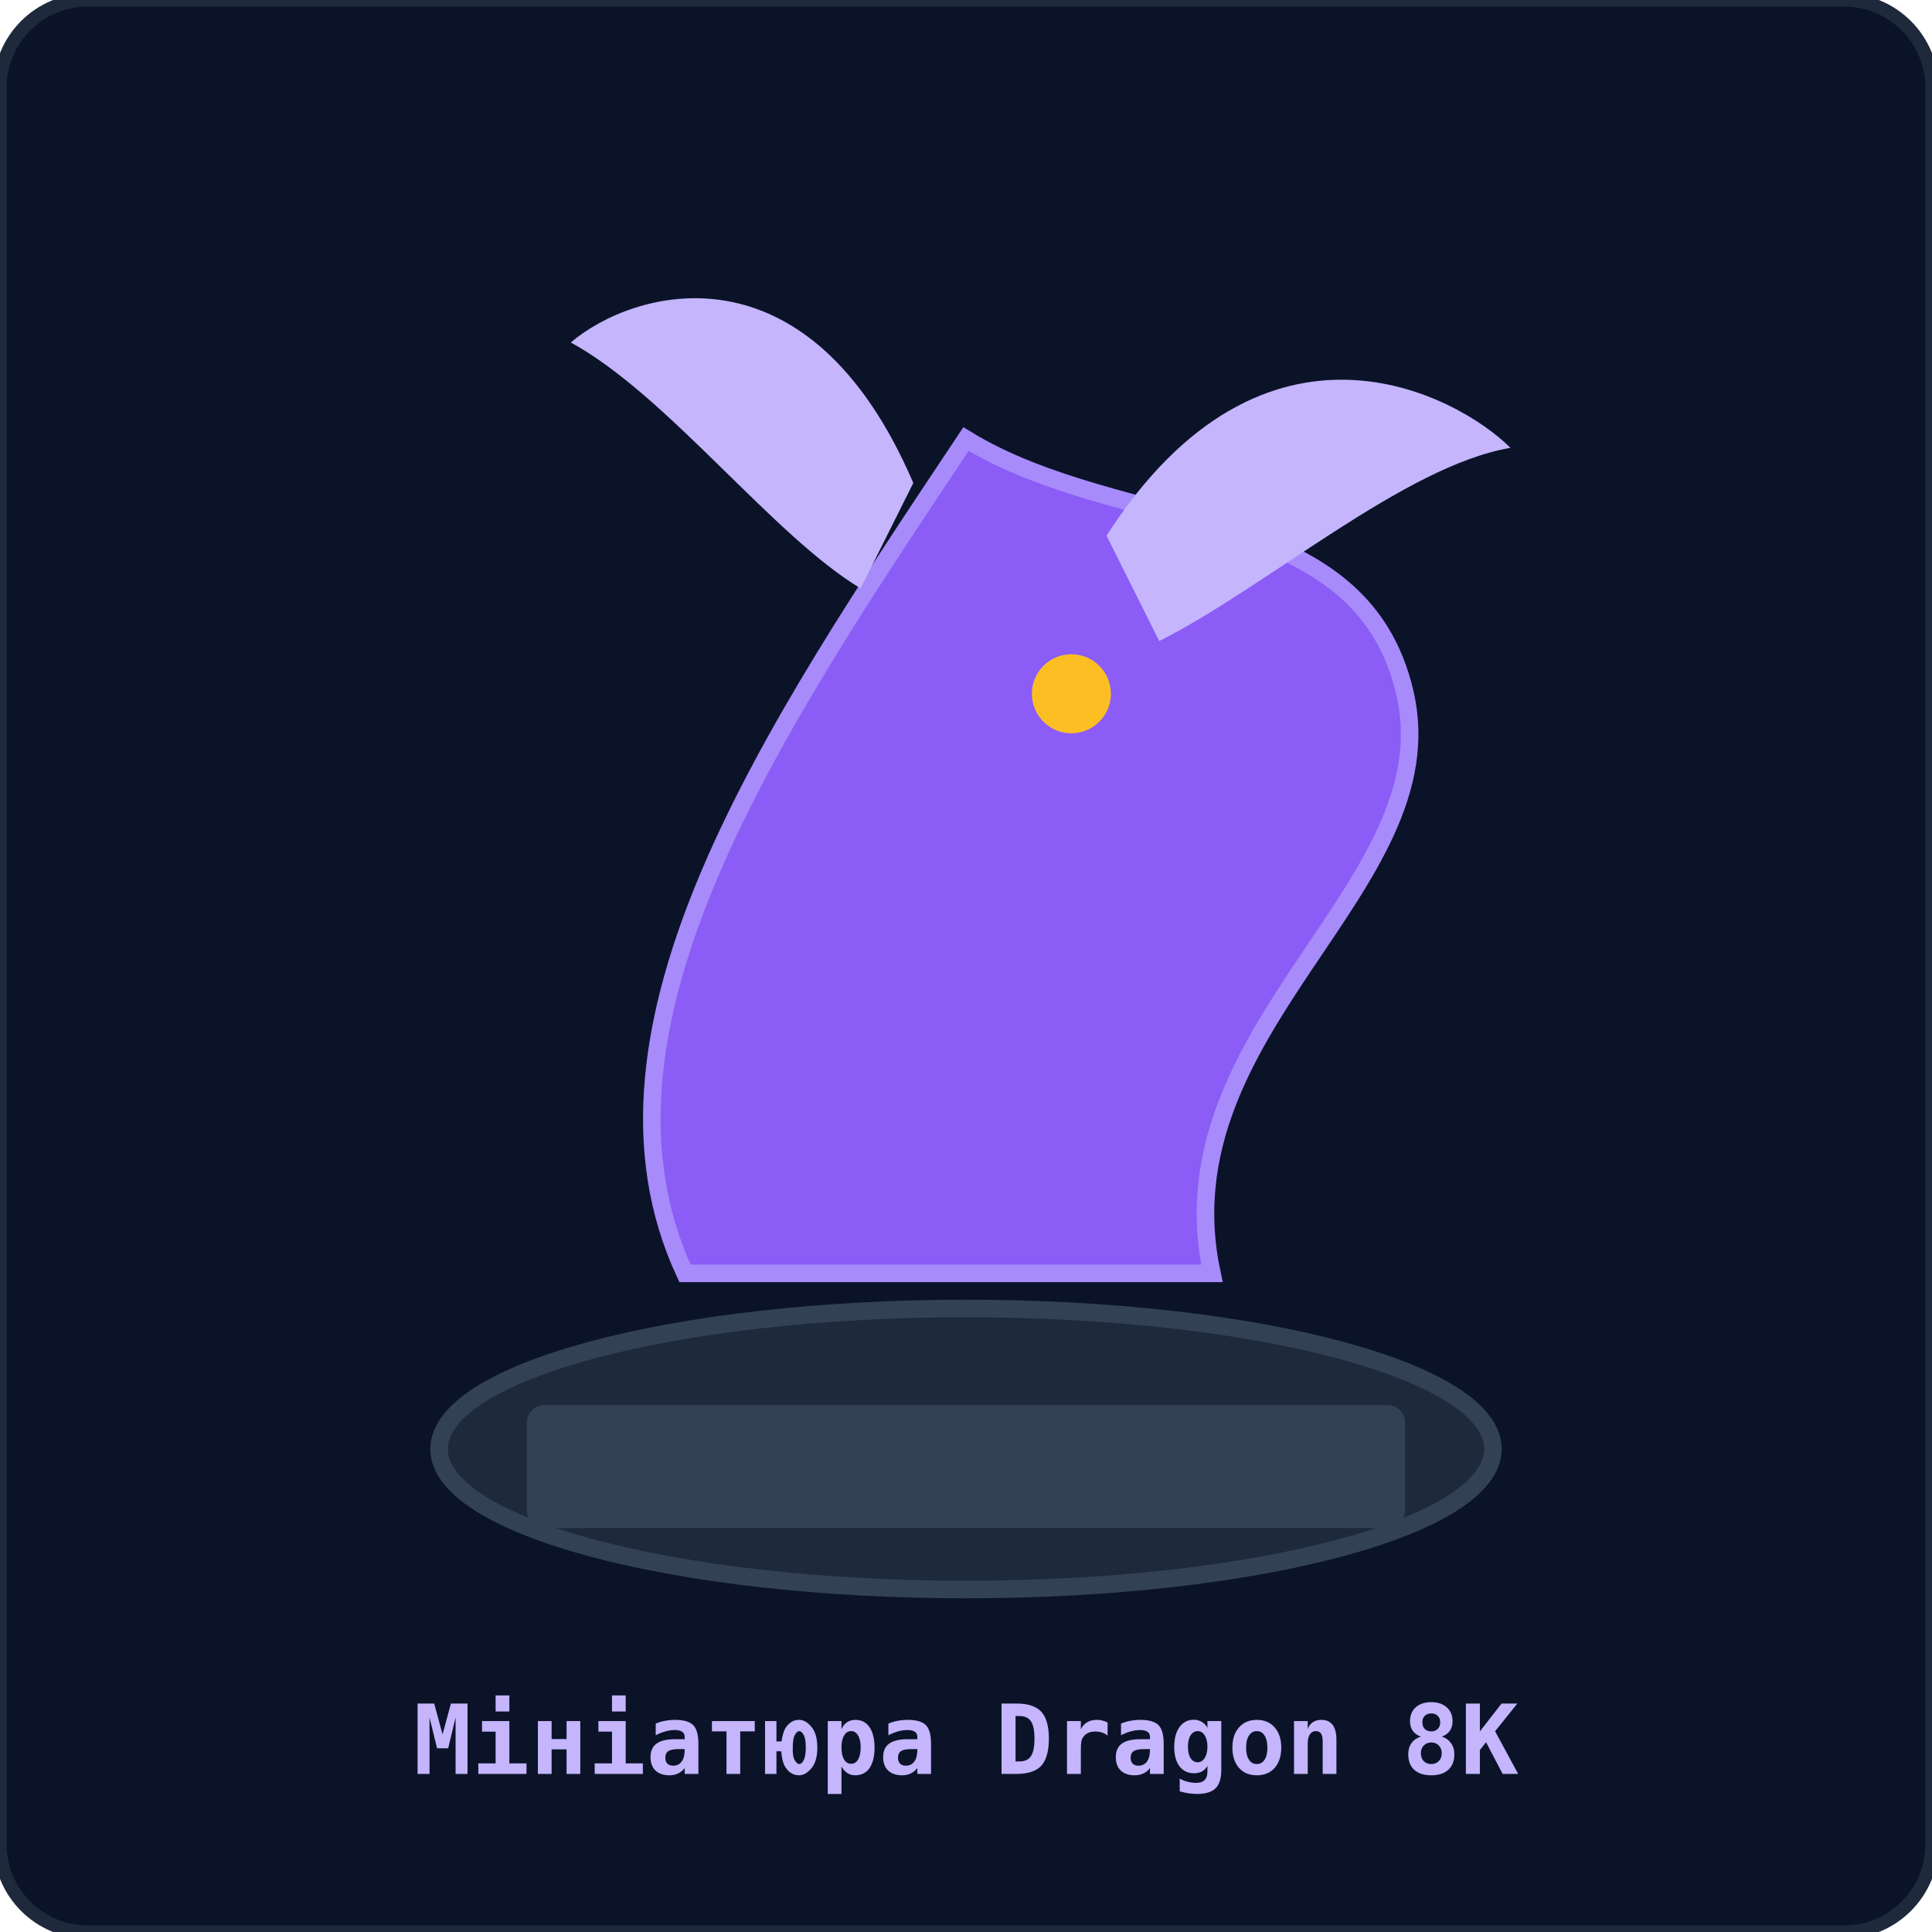
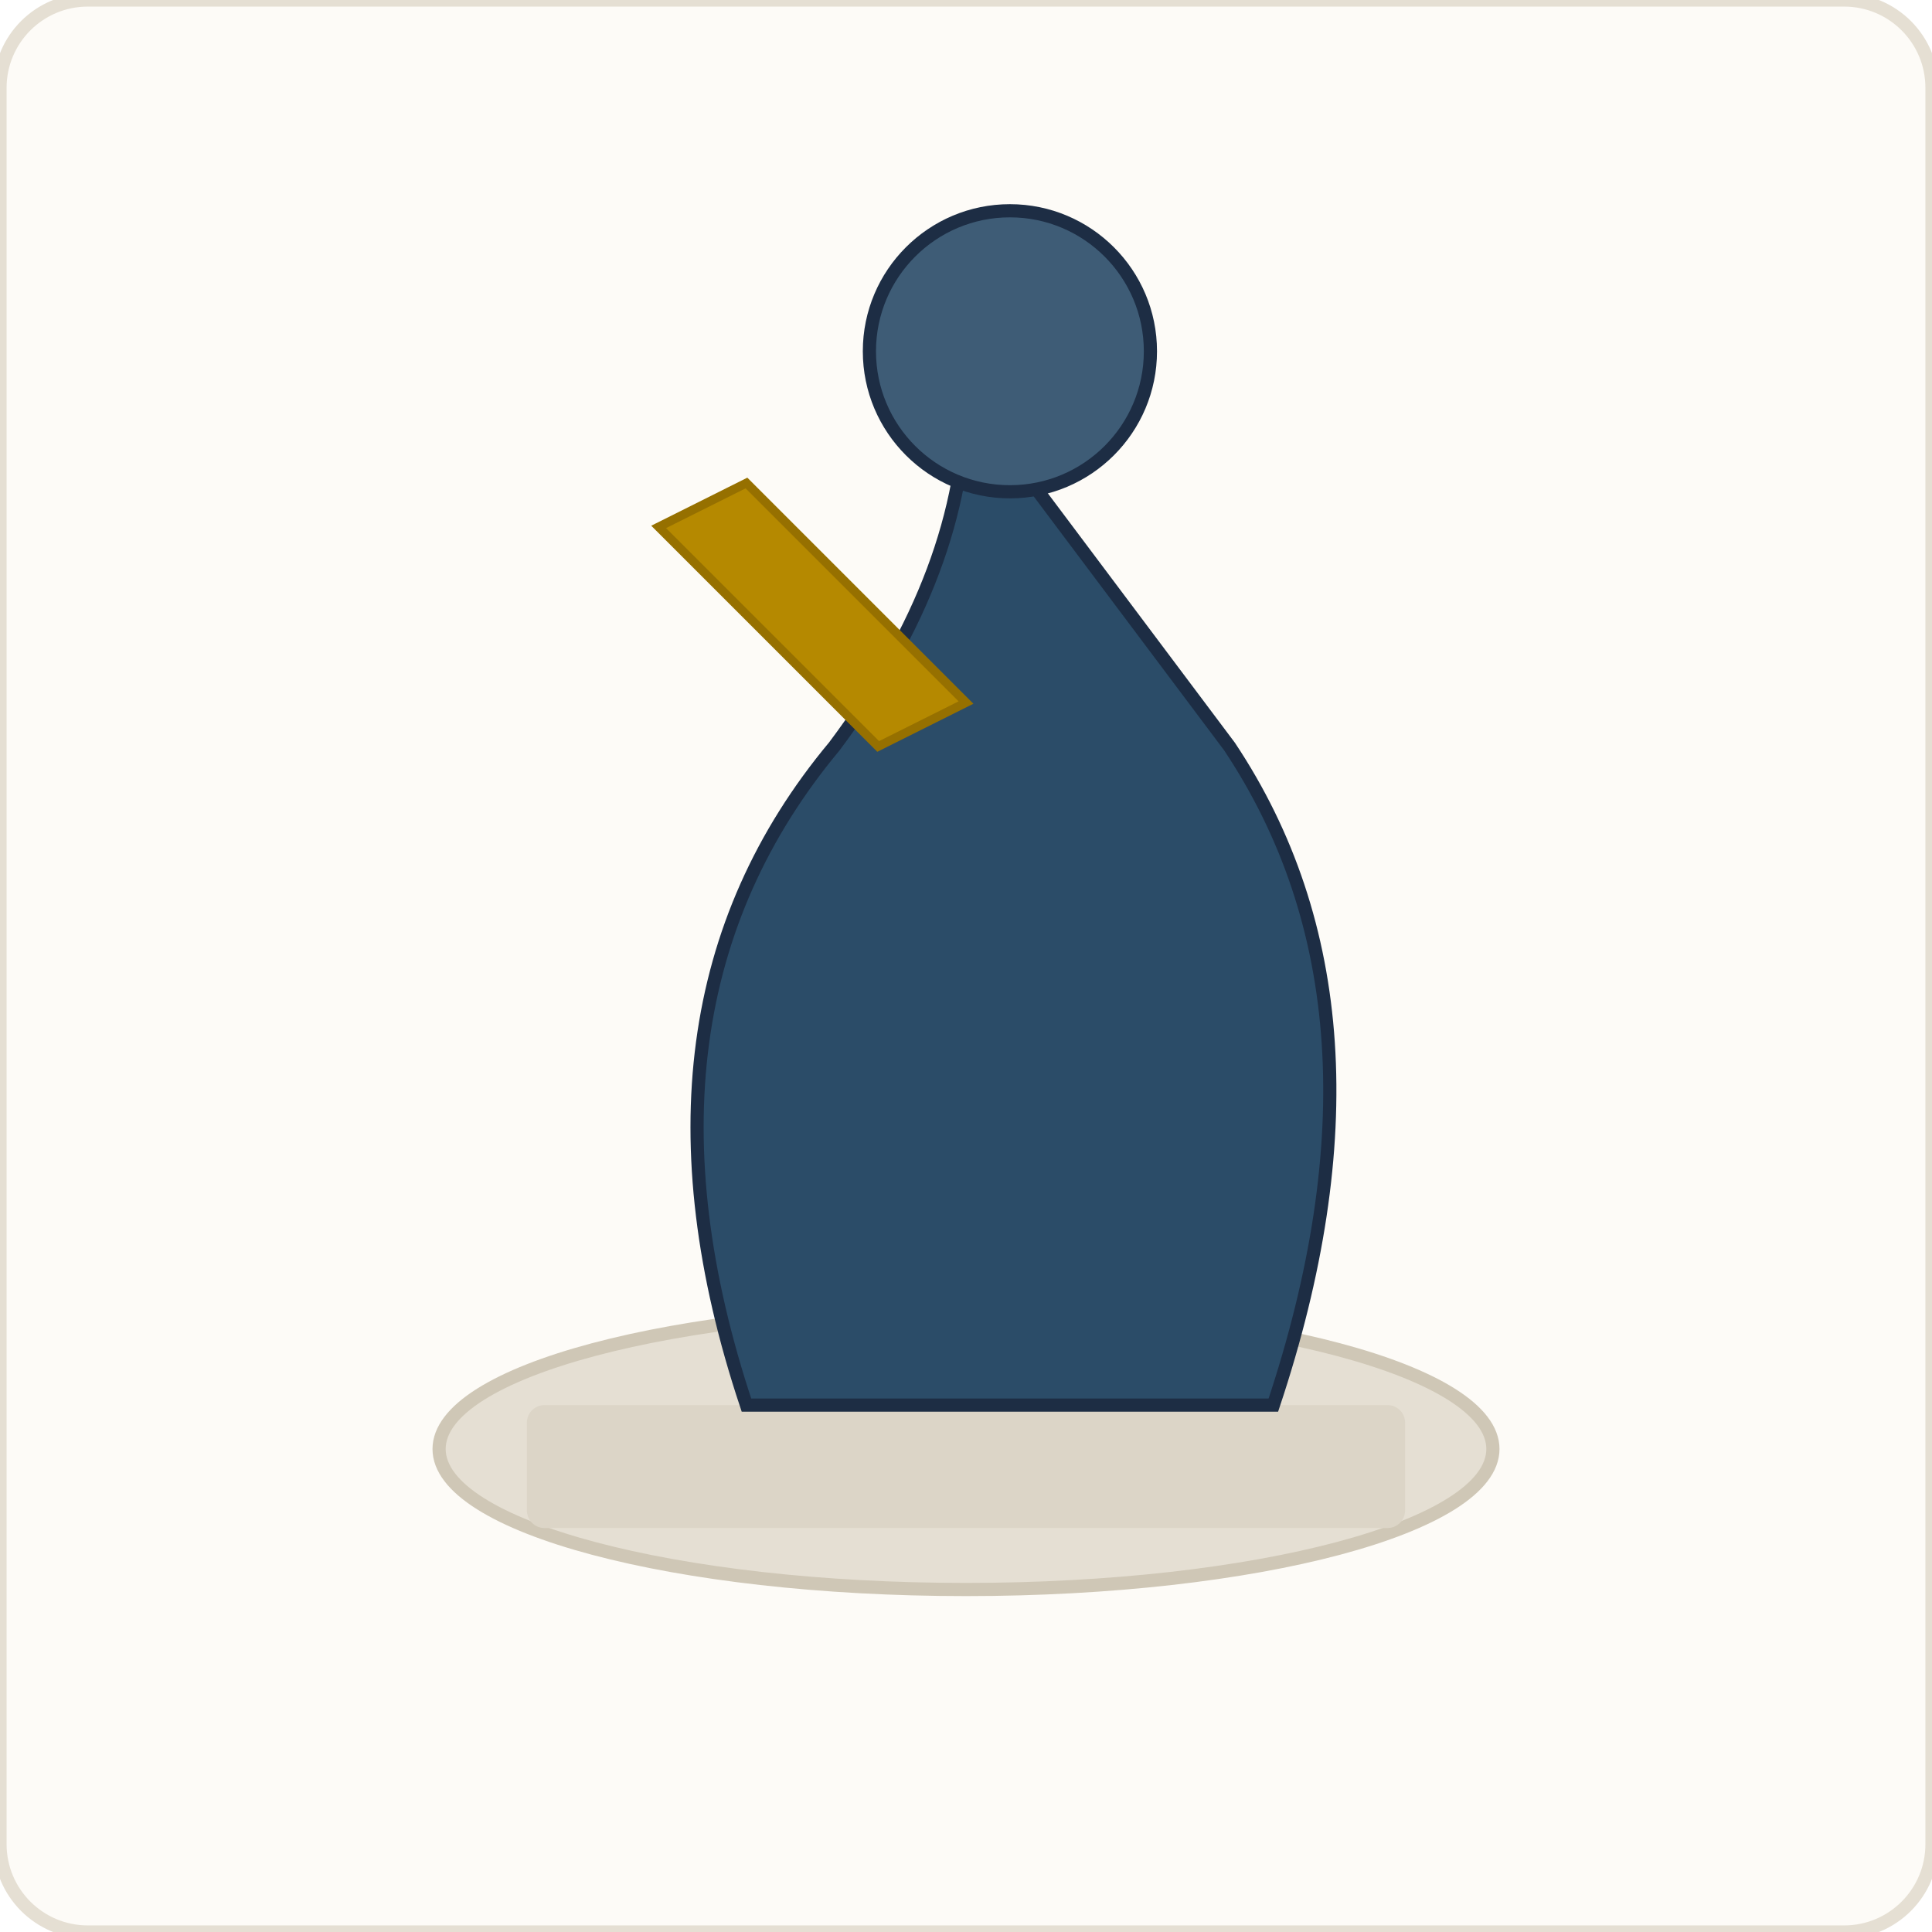
<svg xmlns="http://www.w3.org/2000/svg" viewBox="0 0 220 220" width="220" height="220">
-   <rect width="100%" height="100%" fill="#0b1329" rx="10" stroke="#1e293b" stroke-width="1.5" />
+   <rect width="100%" height="100%" fill="#fdfbf7" rx="10" stroke="#e5dfd3" stroke-width="1.5" />
  <g transform="translate(110,95)">
-     <ellipse cx="0" cy="70" rx="60" ry="16" fill="#1e293b" stroke="#334155" stroke-width="2" />
-     <rect x="-50" y="65" width="100" height="14" fill="#334155" rx="2" />
-     <path d="M-32,50 C-45,22 -22,-12 0,-45 C18,-34 45,-38 50,-16 C55,6 22,22 28,50 Z" fill="#8b5cf6" stroke="#a78bfa" stroke-width="2" />
-     <path d="M-6,-40 C-18,-68 -38,-62 -45,-56 C-34,-50 -22,-34 -12,-28" fill="#c4b5fd" />
-     <path d="M16,-34 C34,-62 56,-50 62,-44 C50,-42 34,-28 22,-22" fill="#c4b5fd" />
-     <circle cx="12" cy="-16" r="4.5" fill="#fbbf24" />
+     <ellipse cx="0" cy="70" rx="60" ry="16" fill="#e5dfd3" stroke="#cfc7b6" stroke-width="1.5" />
+     <rect x="-50" y="65" width="100" height="14" fill="#dcd5c7" rx="2" />
+     <path d="M-25,65 Q-40,20 -15,-10 Q0,-30 0,-50 Q15,-30 30,-10 Q50,20 35,65 Z" fill="#2b4c68" stroke="#1d2d44" stroke-width="1.5" />
+     <circle cx="5" cy="-55" r="16" fill="#3e5c76" stroke="#1d2d44" stroke-width="1.5" />
+     <path d="M-10,-10 L-35,-35 L-25,-40 L0,-15 Z" fill="#b58900" stroke="#967000" stroke-width="1" />
  </g>
-   <text x="110" y="202" text-anchor="middle" font-family="'JetBrains Mono', monospace" font-size="11" font-weight="bold" fill="#c4b5fd">Мініатюра Dragon 8K</text>
</svg>
